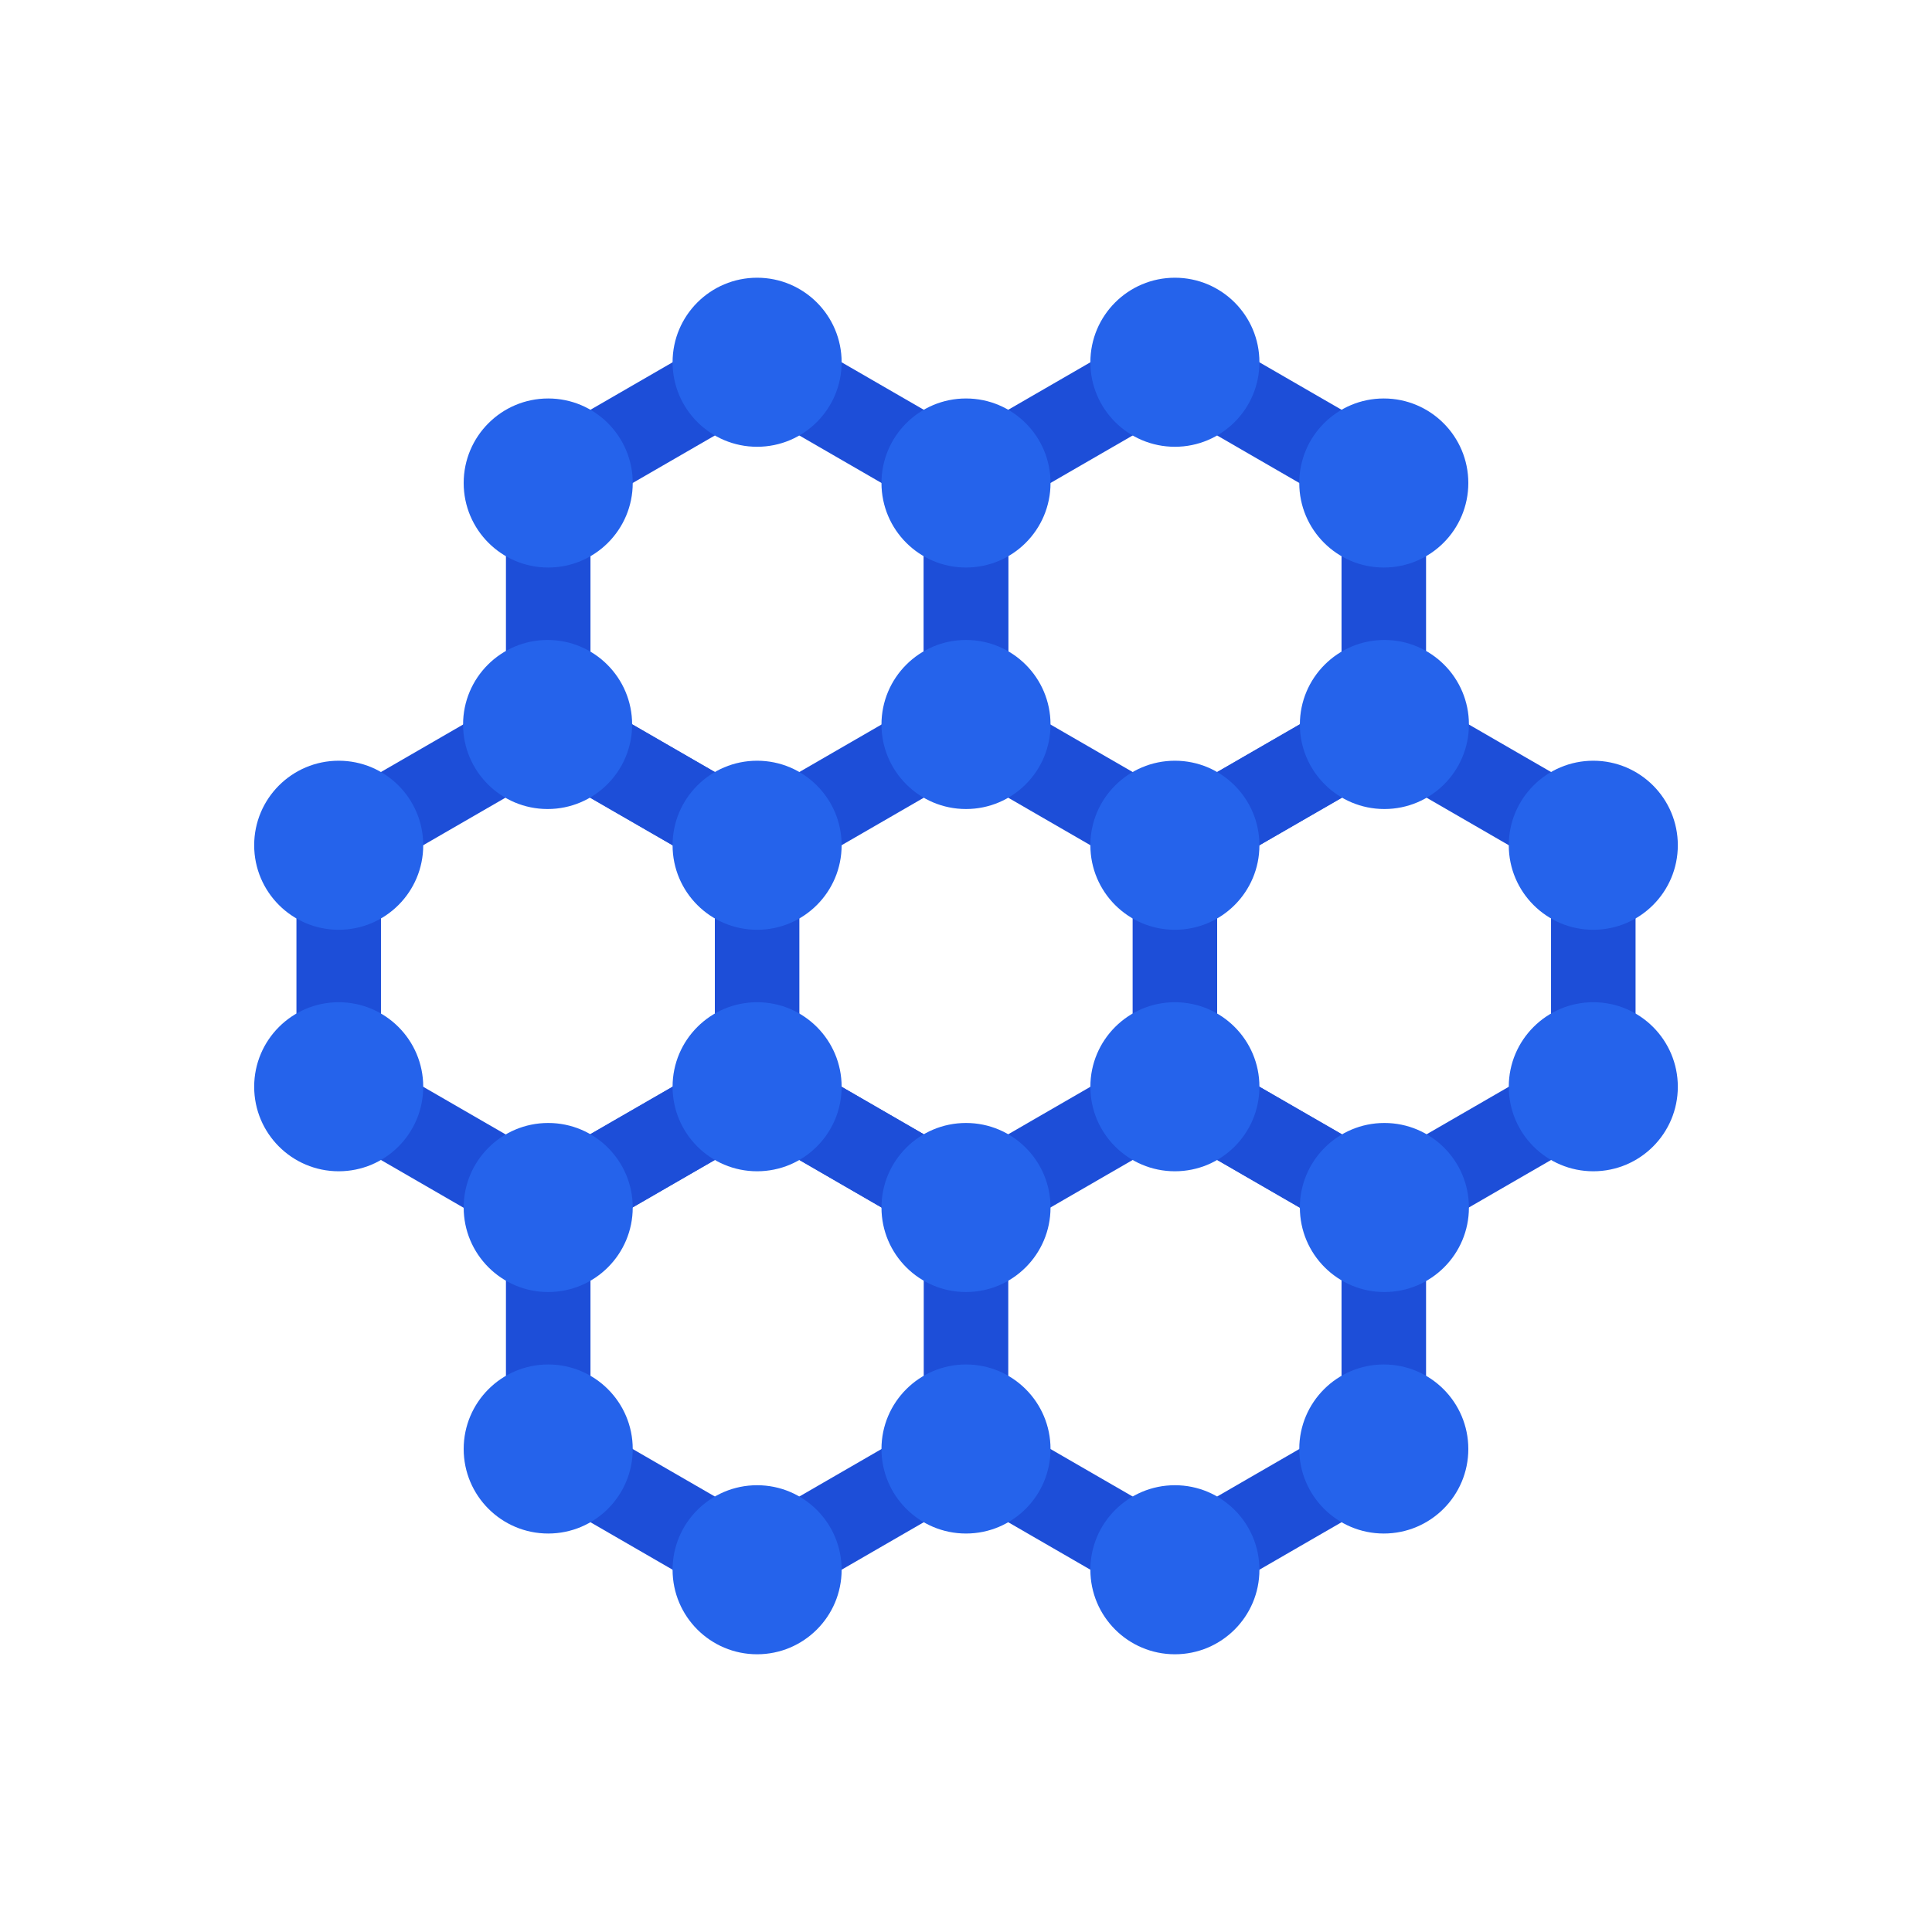
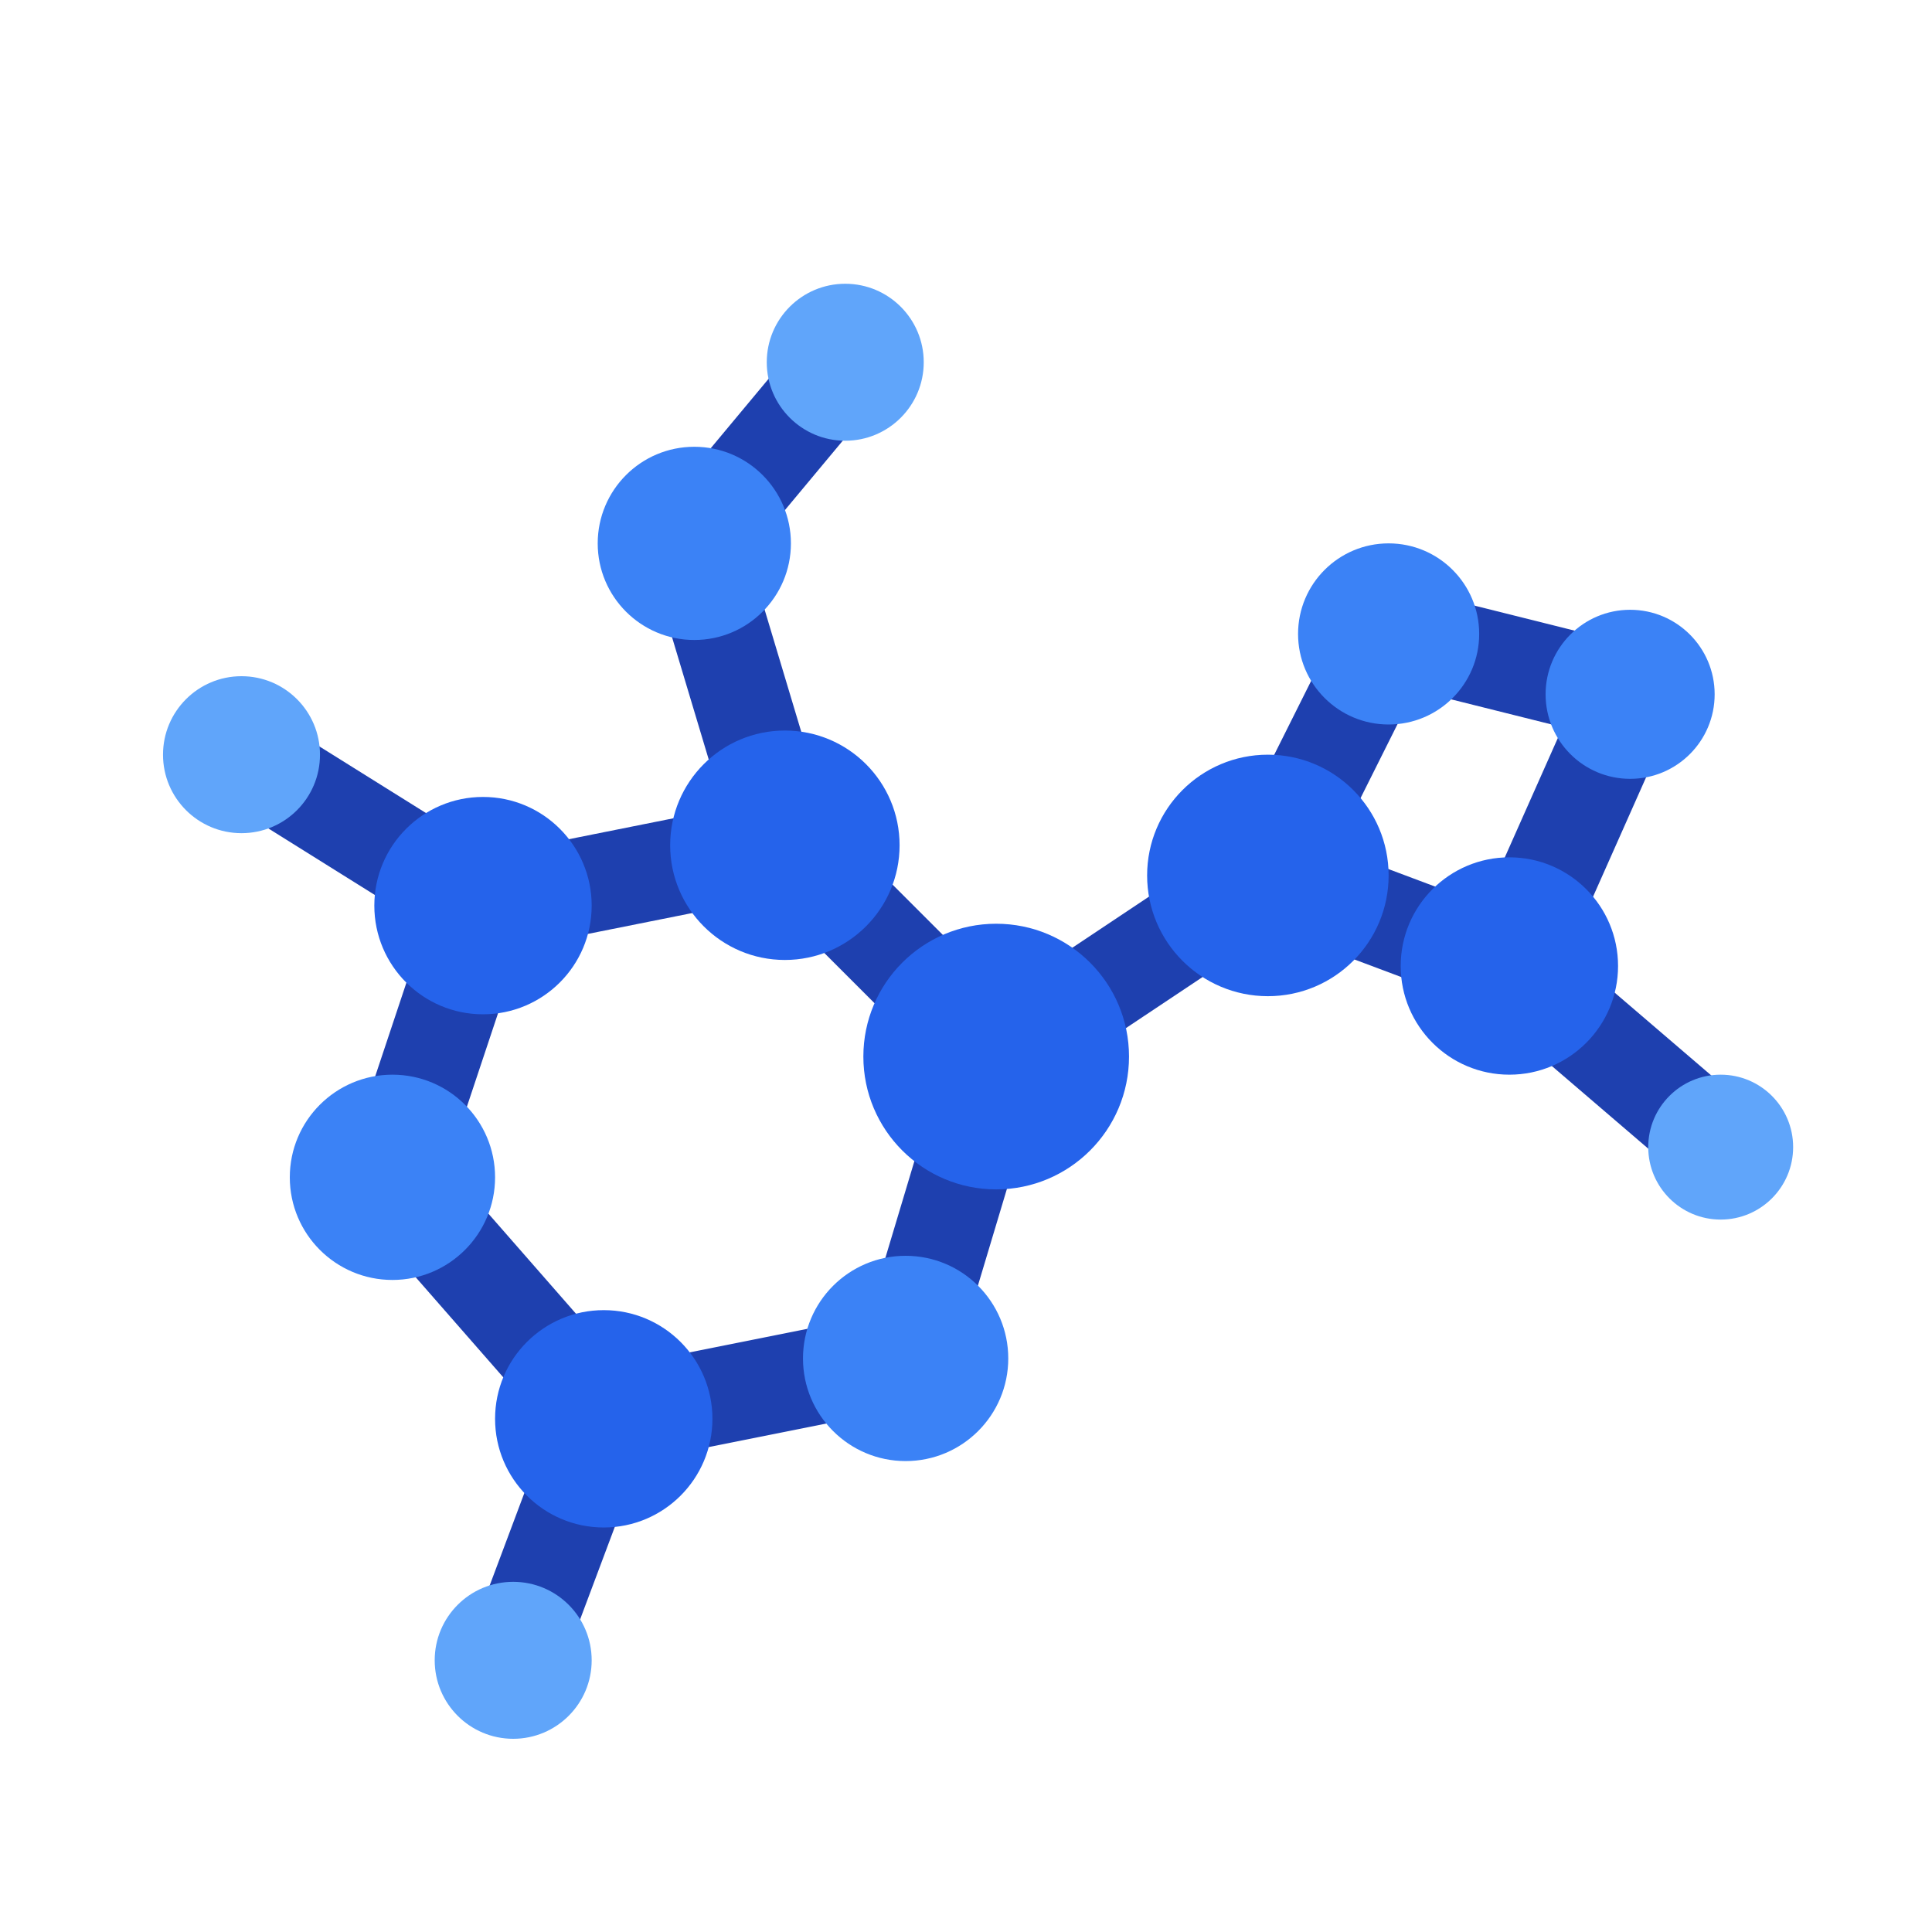
<svg xmlns="http://www.w3.org/2000/svg" viewBox="0 0 32 32" width="32" height="32">
-   <g stroke="#1d4ed8" stroke-width="1.4" stroke-linecap="round">
-     <line x1="16" y1="12" x2="19.46" y2="14" />
-     <line x1="19.46" y1="14" x2="19.46" y2="18" />
-     <line x1="19.46" y1="18" x2="16" y2="20" />
-     <line x1="16" y1="20" x2="12.54" y2="18" />
-     <line x1="12.54" y1="18" x2="12.54" y2="14" />
-     <line x1="12.54" y1="14" x2="16" y2="12" />
-     <line x1="22.93" y1="12" x2="26.39" y2="14" />
-     <line x1="26.39" y1="14" x2="26.39" y2="18" />
-     <line x1="26.39" y1="18" x2="22.93" y2="20" />
-     <line x1="22.93" y1="20" x2="19.46" y2="18" />
-     <line x1="19.46" y1="14" x2="22.93" y2="12" />
-     <line x1="19.46" y1="18" x2="22.92" y2="20" />
-     <line x1="22.92" y1="20" x2="22.92" y2="24" />
-     <line x1="22.92" y1="24" x2="19.46" y2="26" />
-     <line x1="19.46" y1="26" x2="16" y2="24" />
-     <line x1="16" y1="24" x2="16" y2="20" />
-     <line x1="12.54" y1="18" x2="16" y2="20" />
-     <line x1="16" y1="24" x2="12.54" y2="26" />
-     <line x1="12.54" y1="26" x2="9.08" y2="24" />
-     <line x1="9.08" y1="24" x2="9.08" y2="20" />
-     <line x1="9.08" y1="20" x2="12.54" y2="18" />
-     <line x1="9.07" y1="12" x2="12.54" y2="14" />
-     <line x1="12.54" y1="18" x2="9.07" y2="20" />
-     <line x1="9.07" y1="20" x2="5.61" y2="18" />
-     <line x1="5.61" y1="18" x2="5.61" y2="14" />
-     <line x1="5.61" y1="14" x2="9.07" y2="12" />
-     <line x1="12.54" y1="6" x2="16" y2="8" />
-     <line x1="16" y1="8" x2="16" y2="12" />
-     <line x1="12.54" y1="14" x2="9.08" y2="12" />
-     <line x1="9.08" y1="12" x2="9.08" y2="8" />
-     <line x1="9.08" y1="8" x2="12.54" y2="6" />
-     <line x1="19.46" y1="6" x2="22.92" y2="8" />
-     <line x1="22.92" y1="8" x2="22.92" y2="12" />
-     <line x1="22.92" y1="12" x2="19.46" y2="14" />
-     <line x1="16" y1="12" x2="16" y2="8" />
-     <line x1="16" y1="8" x2="19.46" y2="6" />
+   <g stroke="#1e40af" stroke-width="1.6" stroke-linecap="round">
+     <line x1="8" y1="15" x2="13" y2="14" />
+     <line x1="13" y1="14" x2="16.5" y2="17.5" />
+     <line x1="16.5" y1="17.5" x2="15" y2="22.5" />
+     <line x1="15" y1="22.5" x2="10" y2="23.5" />
+     <line x1="10" y1="23.5" x2="6.5" y2="19.5" />
+     <line x1="6.5" y1="19.5" x2="8" y2="15" />
+     <line x1="16.5" y1="17.5" x2="21" y2="14.5" />
+     <line x1="21" y1="14.5" x2="25" y2="16" />
+     <line x1="21" y1="14.5" x2="23" y2="10.5" />
+     <line x1="23" y1="10.5" x2="27" y2="11.5" />
+     <line x1="27" y1="11.5" x2="25" y2="16" />
+     <line x1="25" y1="16" x2="28.5" y2="19" />
+     <line x1="13" y1="14" x2="11.5" y2="9" />
+     <line x1="11.5" y1="9" x2="14" y2="6" />
+     <line x1="10" y1="23.5" x2="8.5" y2="27.5" />
+     <line x1="8" y1="15" x2="4" y2="12.5" />
+   </g>
+   <g fill="#60a5fa">
+     <circle cx="28.5" cy="19" r="1.2" />
+     <circle cx="14" cy="6" r="1.3" />
+     <circle cx="8.5" cy="27.5" r="1.3" />
+     <circle cx="4" cy="12.5" r="1.3" />
+   </g>
+   <g fill="#3b82f6">
+     <circle cx="15" cy="22.5" r="1.7" />
+     <circle cx="6.5" cy="19.5" r="1.7" />
+     <circle cx="23" cy="10.5" r="1.5" />
+     <circle cx="27" cy="11.5" r="1.4" />
+     <circle cx="11.5" cy="9" r="1.6" />
  </g>
  <g fill="#2563eb">
-     <circle cx="16" cy="12" r="1.4" />
-     <circle cx="19.46" cy="14" r="1.4" />
-     <circle cx="19.46" cy="18" r="1.4" />
-     <circle cx="16" cy="20" r="1.4" />
-     <circle cx="12.54" cy="18" r="1.4" />
-     <circle cx="12.54" cy="14" r="1.4" />
-     <circle cx="22.93" cy="12" r="1.4" />
-     <circle cx="26.39" cy="14" r="1.4" />
-     <circle cx="26.39" cy="18" r="1.4" />
-     <circle cx="22.93" cy="20" r="1.4" />
-     <circle cx="22.92" cy="24" r="1.4" />
-     <circle cx="19.46" cy="26" r="1.4" />
-     <circle cx="16" cy="24" r="1.4" />
-     <circle cx="12.54" cy="26" r="1.4" />
-     <circle cx="9.08" cy="24" r="1.4" />
-     <circle cx="9.08" cy="20" r="1.4" />
-     <circle cx="5.61" cy="18" r="1.4" />
-     <circle cx="5.61" cy="14" r="1.4" />
-     <circle cx="9.07" cy="12" r="1.4" />
-     <circle cx="12.54" cy="6" r="1.4" />
-     <circle cx="16" cy="8" r="1.4" />
-     <circle cx="9.08" cy="8" r="1.4" />
-     <circle cx="19.46" cy="6" r="1.4" />
-     <circle cx="22.92" cy="8" r="1.4" />
+     <circle cx="8" cy="15" r="1.8" />
+     <circle cx="13" cy="14" r="1.9" />
+     <circle cx="16.5" cy="17.5" r="2.2" />
+     <circle cx="10" cy="23.5" r="1.8" />
+     <circle cx="21" cy="14.5" r="2" />
+     <circle cx="25" cy="16" r="1.8" />
  </g>
</svg>
